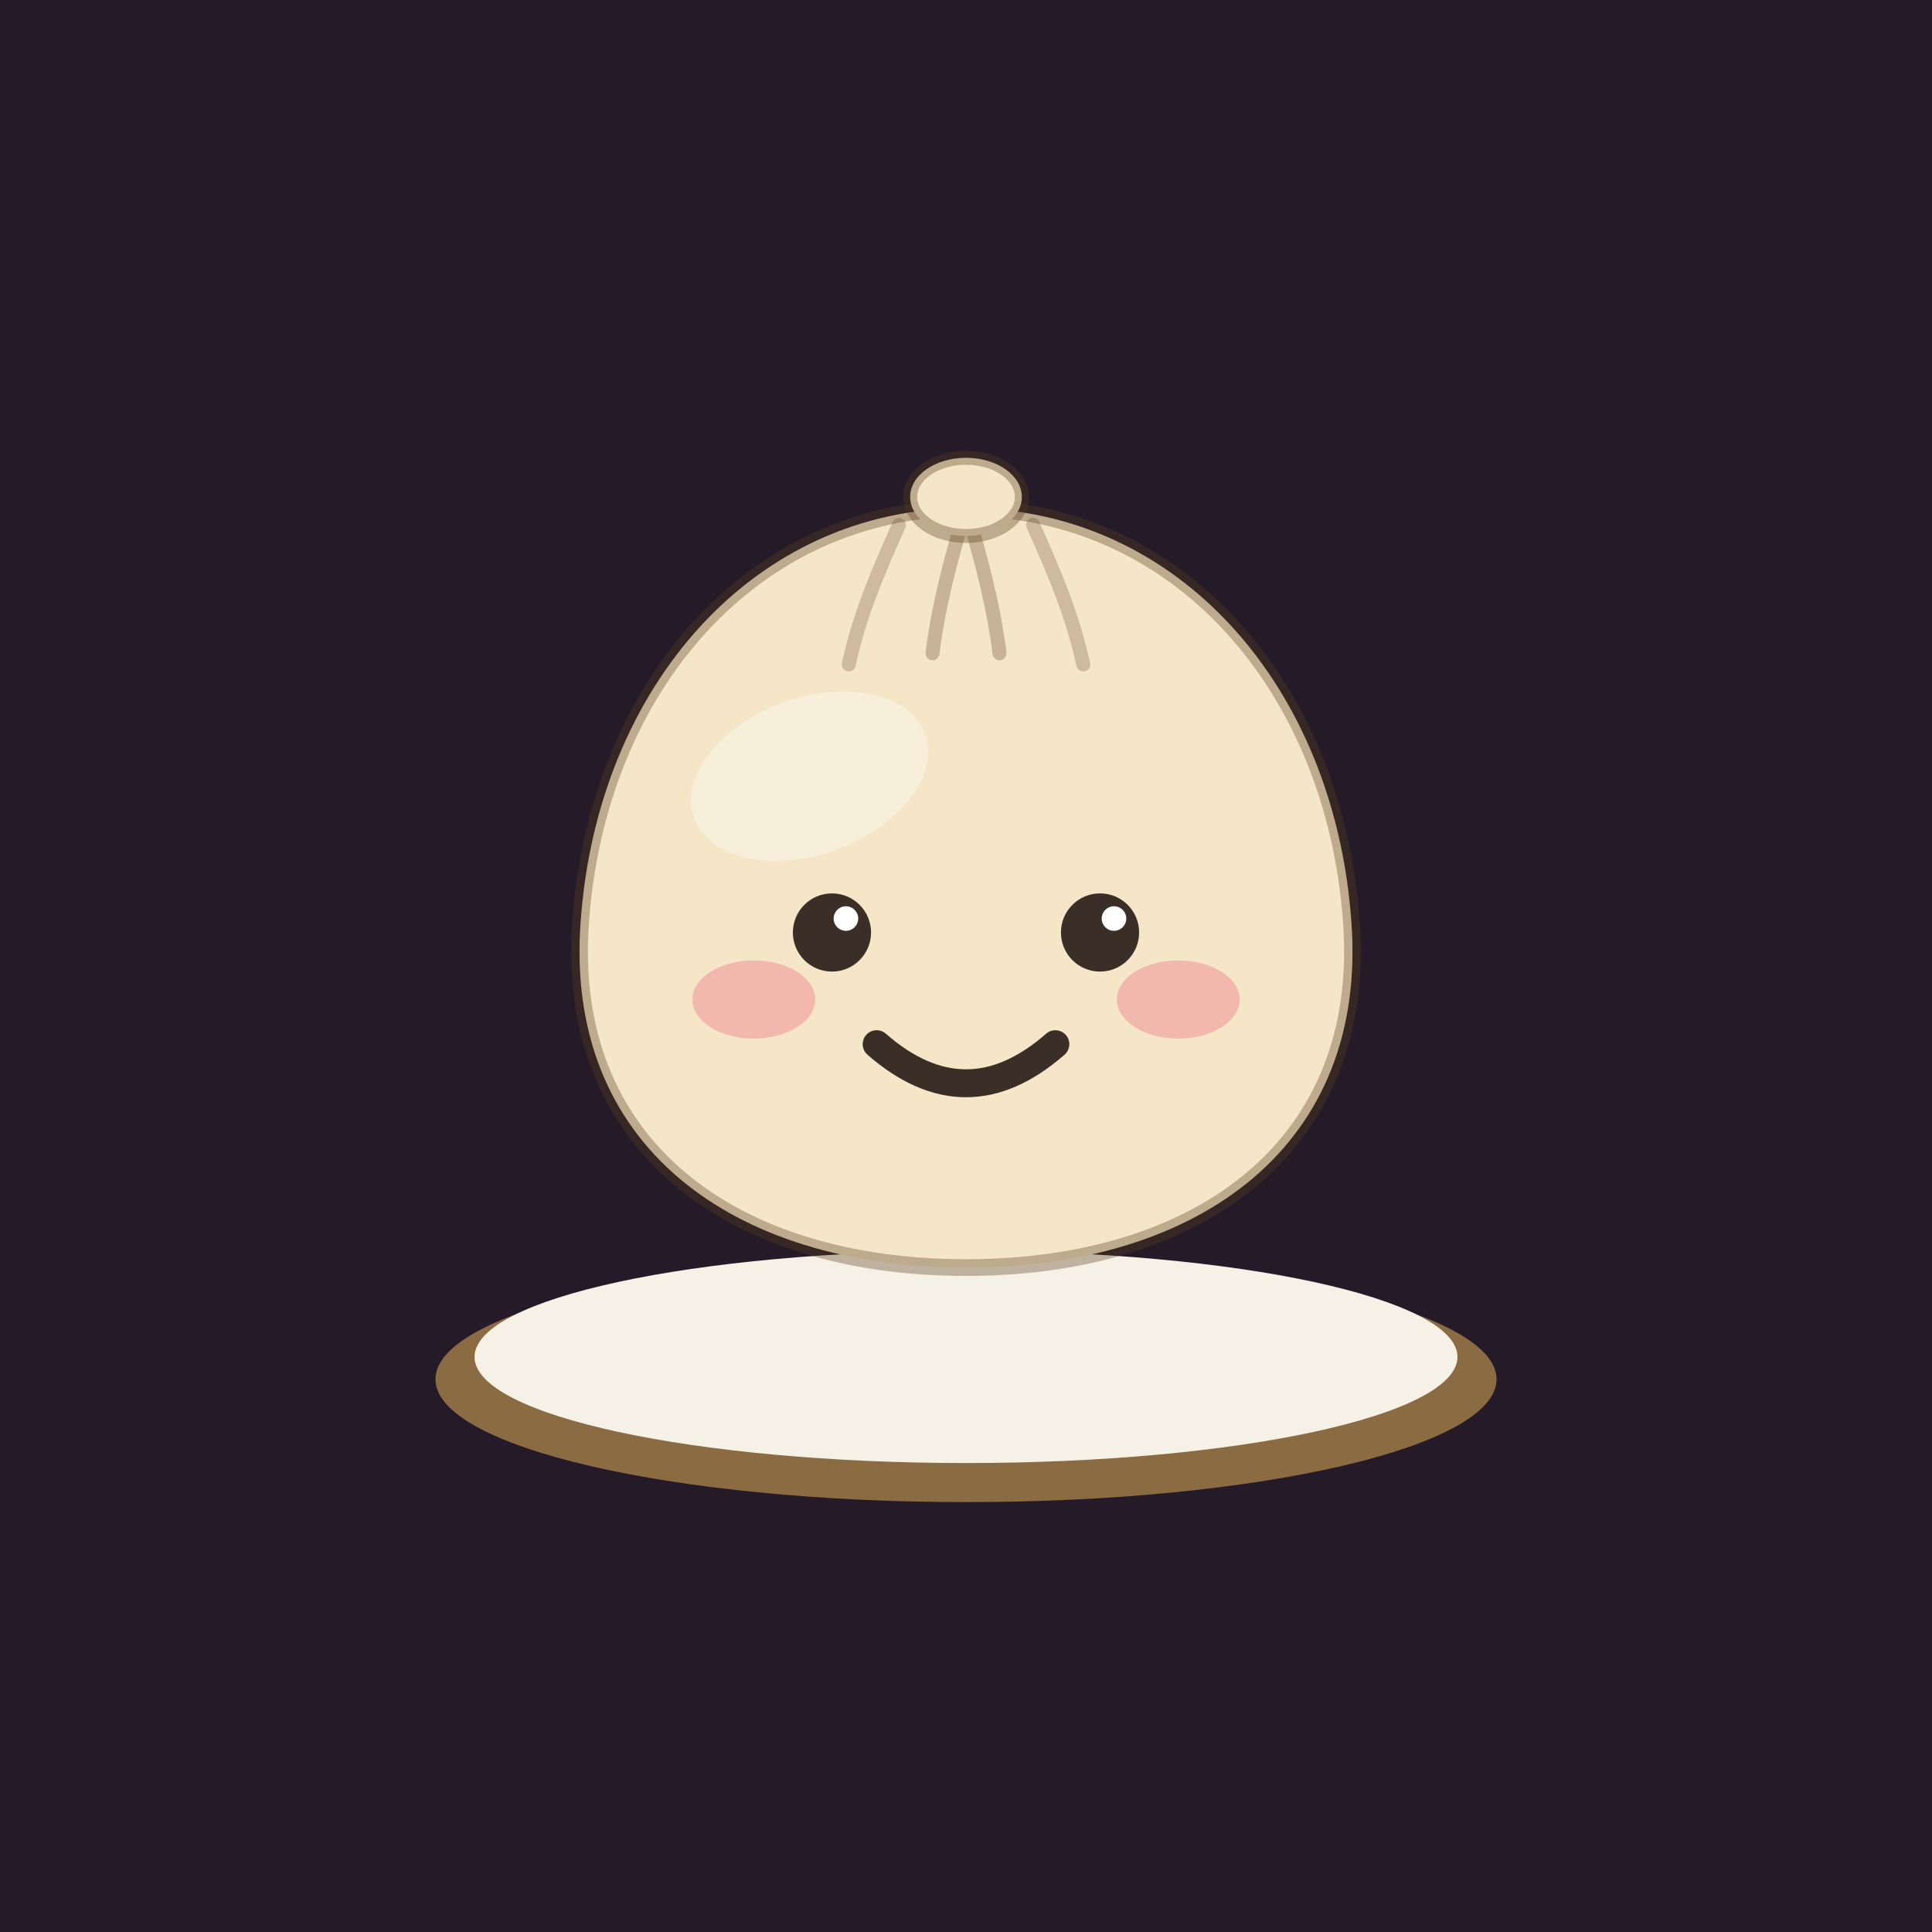
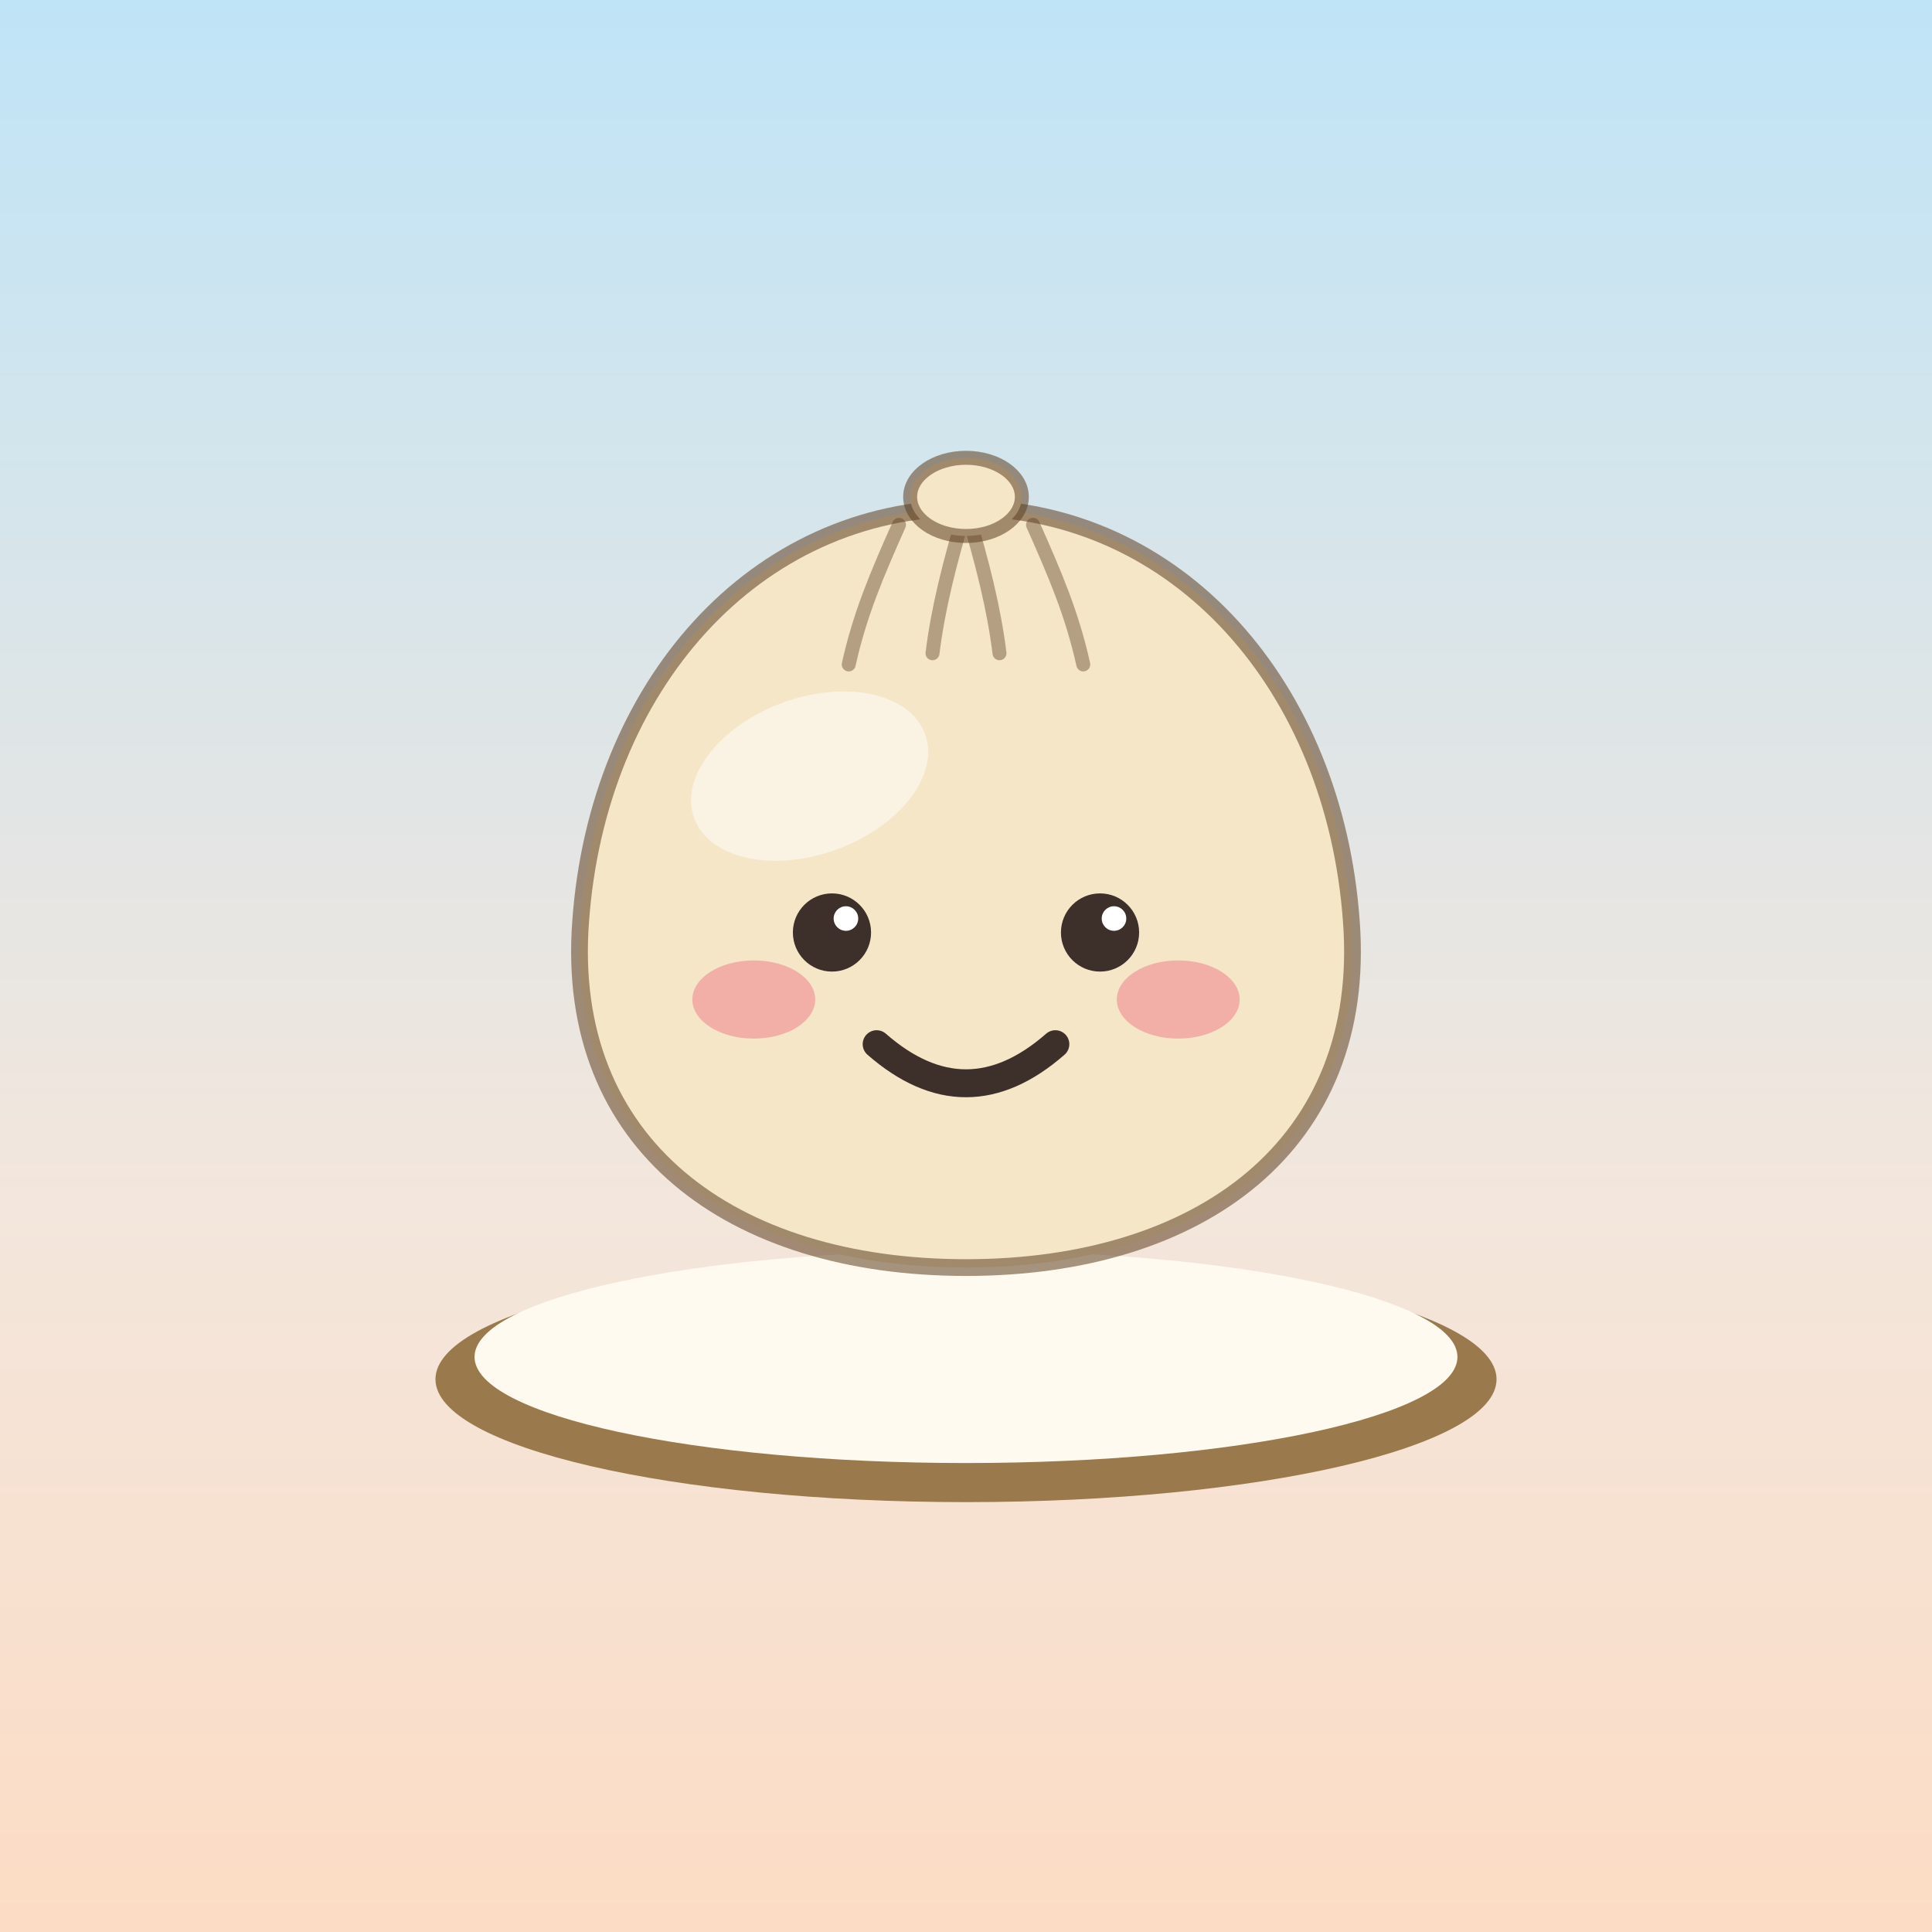
<svg xmlns="http://www.w3.org/2000/svg" viewBox="0 0 512 512">
-   <rect width="512" height="512" fill="#241a28" />
+   <defs>
+     <linearGradient id="sky" x1="0" y1="0" x2="0" y2="1">
+       <stop offset="0" stop-color="#bfe4f7" />
+       <stop offset="0.62" stop-color="#f3e6dc" />
+       <stop offset="1" stop-color="#fcdcc4" />
+     </linearGradient>
+   </defs>
+   <rect width="512" height="512" fill="url(#sky)" />
  <g transform="translate(66.56 66.56) scale(0.74)">
-     <ellipse cx="256" cy="404" rx="190" ry="44" fill="#8a6b42" />
-     <ellipse cx="256" cy="396" rx="176" ry="38" fill="#f6f1e6" />
+     <ellipse cx="256" cy="404" rx="190" ry="44" fill="#9a7a4c" />
+     <ellipse cx="256" cy="396" rx="176" ry="38" fill="#fffaf0" />
    <g transform="translate(56 24) scale(2)">
-       <path d="M100 34 C 138 34 166 66 169 108 C 172 148 142 170 100 170 C 58 170 28 148 31 108 C 34 66 62 34 100 34 Z" fill="#f5e6c8" stroke="rgba(90,60,30,0.35)" stroke-width="3" />
-       <path d="M100 34 C 97 44 95 52 94 60" fill="none" stroke="rgba(90,60,30,0.3)" stroke-width="2.5" stroke-linecap="round" />
-       <path d="M100 34 C 103 44 105 52 106 60" fill="none" stroke="rgba(90,60,30,0.3)" stroke-width="2.5" stroke-linecap="round" />
-       <path d="M88 37 C 84 46 81 53 79 62" fill="none" stroke="rgba(90,60,30,0.25)" stroke-width="2.5" stroke-linecap="round" />
-       <path d="M112 37 C 116 46 119 53 121 62" fill="none" stroke="rgba(90,60,30,0.25)" stroke-width="2.5" stroke-linecap="round" />
-       <ellipse cx="100" cy="32" rx="10" ry="7" fill="#f5e6c8" stroke="rgba(90,60,30,0.35)" stroke-width="2.5" />
-       <ellipse cx="72" cy="82" rx="22" ry="14" fill="rgba(255,255,255,0.35)" transform="rotate(-20 72 82)" />
-       <ellipse cx="62" cy="122" rx="11" ry="7" fill="rgba(240,130,140,0.45)" />
-       <ellipse cx="138" cy="122" rx="11" ry="7" fill="rgba(240,130,140,0.45)" />
-       <g fill="#3a2e26">
+       <path d="M100 34 C 138 34 166 66 169 108 C 172 148 142 170 100 170 C 58 170 28 148 31 108 C 34 66 62 34 100 34 Z" fill="#f5e6c8" stroke="rgba(94,62,34,0.55)" stroke-width="3" />
+       <path d="M100 34 C 97 44 95 52 94 60" fill="none" stroke="rgba(94,62,34,0.42)" stroke-width="2.5" stroke-linecap="round" />
+       <path d="M100 34 C 103 44 105 52 106 60" fill="none" stroke="rgba(94,62,34,0.42)" stroke-width="2.5" stroke-linecap="round" />
+       <path d="M88 37 C 84 46 81 53 79 62" fill="none" stroke="rgba(94,62,34,0.42)" stroke-width="2.5" stroke-linecap="round" />
+       <path d="M112 37 C 116 46 119 53 121 62" fill="none" stroke="rgba(94,62,34,0.42)" stroke-width="2.5" stroke-linecap="round" />
+       <ellipse cx="100" cy="32" rx="10" ry="7" fill="#f5e6c8" stroke="rgba(94,62,34,0.55)" stroke-width="2.5" />
+       <ellipse cx="72" cy="82" rx="22" ry="14" fill="rgba(255,255,255,0.5)" transform="rotate(-20 72 82)" />
+       <ellipse cx="62" cy="122" rx="11" ry="7" fill="rgba(240,120,135,0.5)" />
+       <ellipse cx="138" cy="122" rx="11" ry="7" fill="rgba(240,120,135,0.5)" />
+       <g fill="#3d2f2a">
        <circle cx="76" cy="110" r="7" />
        <circle cx="124" cy="110" r="7" />
        <circle cx="78.5" cy="107.5" r="2.2" fill="#fff" />
        <circle cx="126.5" cy="107.5" r="2.2" fill="#fff" />
      </g>
-       <path d="M84 130 Q 100 144 116 130" fill="none" stroke="#3a2e26" stroke-width="5" stroke-linecap="round" />
+       <path d="M84 130 Q 100 144 116 130" fill="none" stroke="#3d2f2a" stroke-width="5" stroke-linecap="round" />
    </g>
  </g>
</svg>
